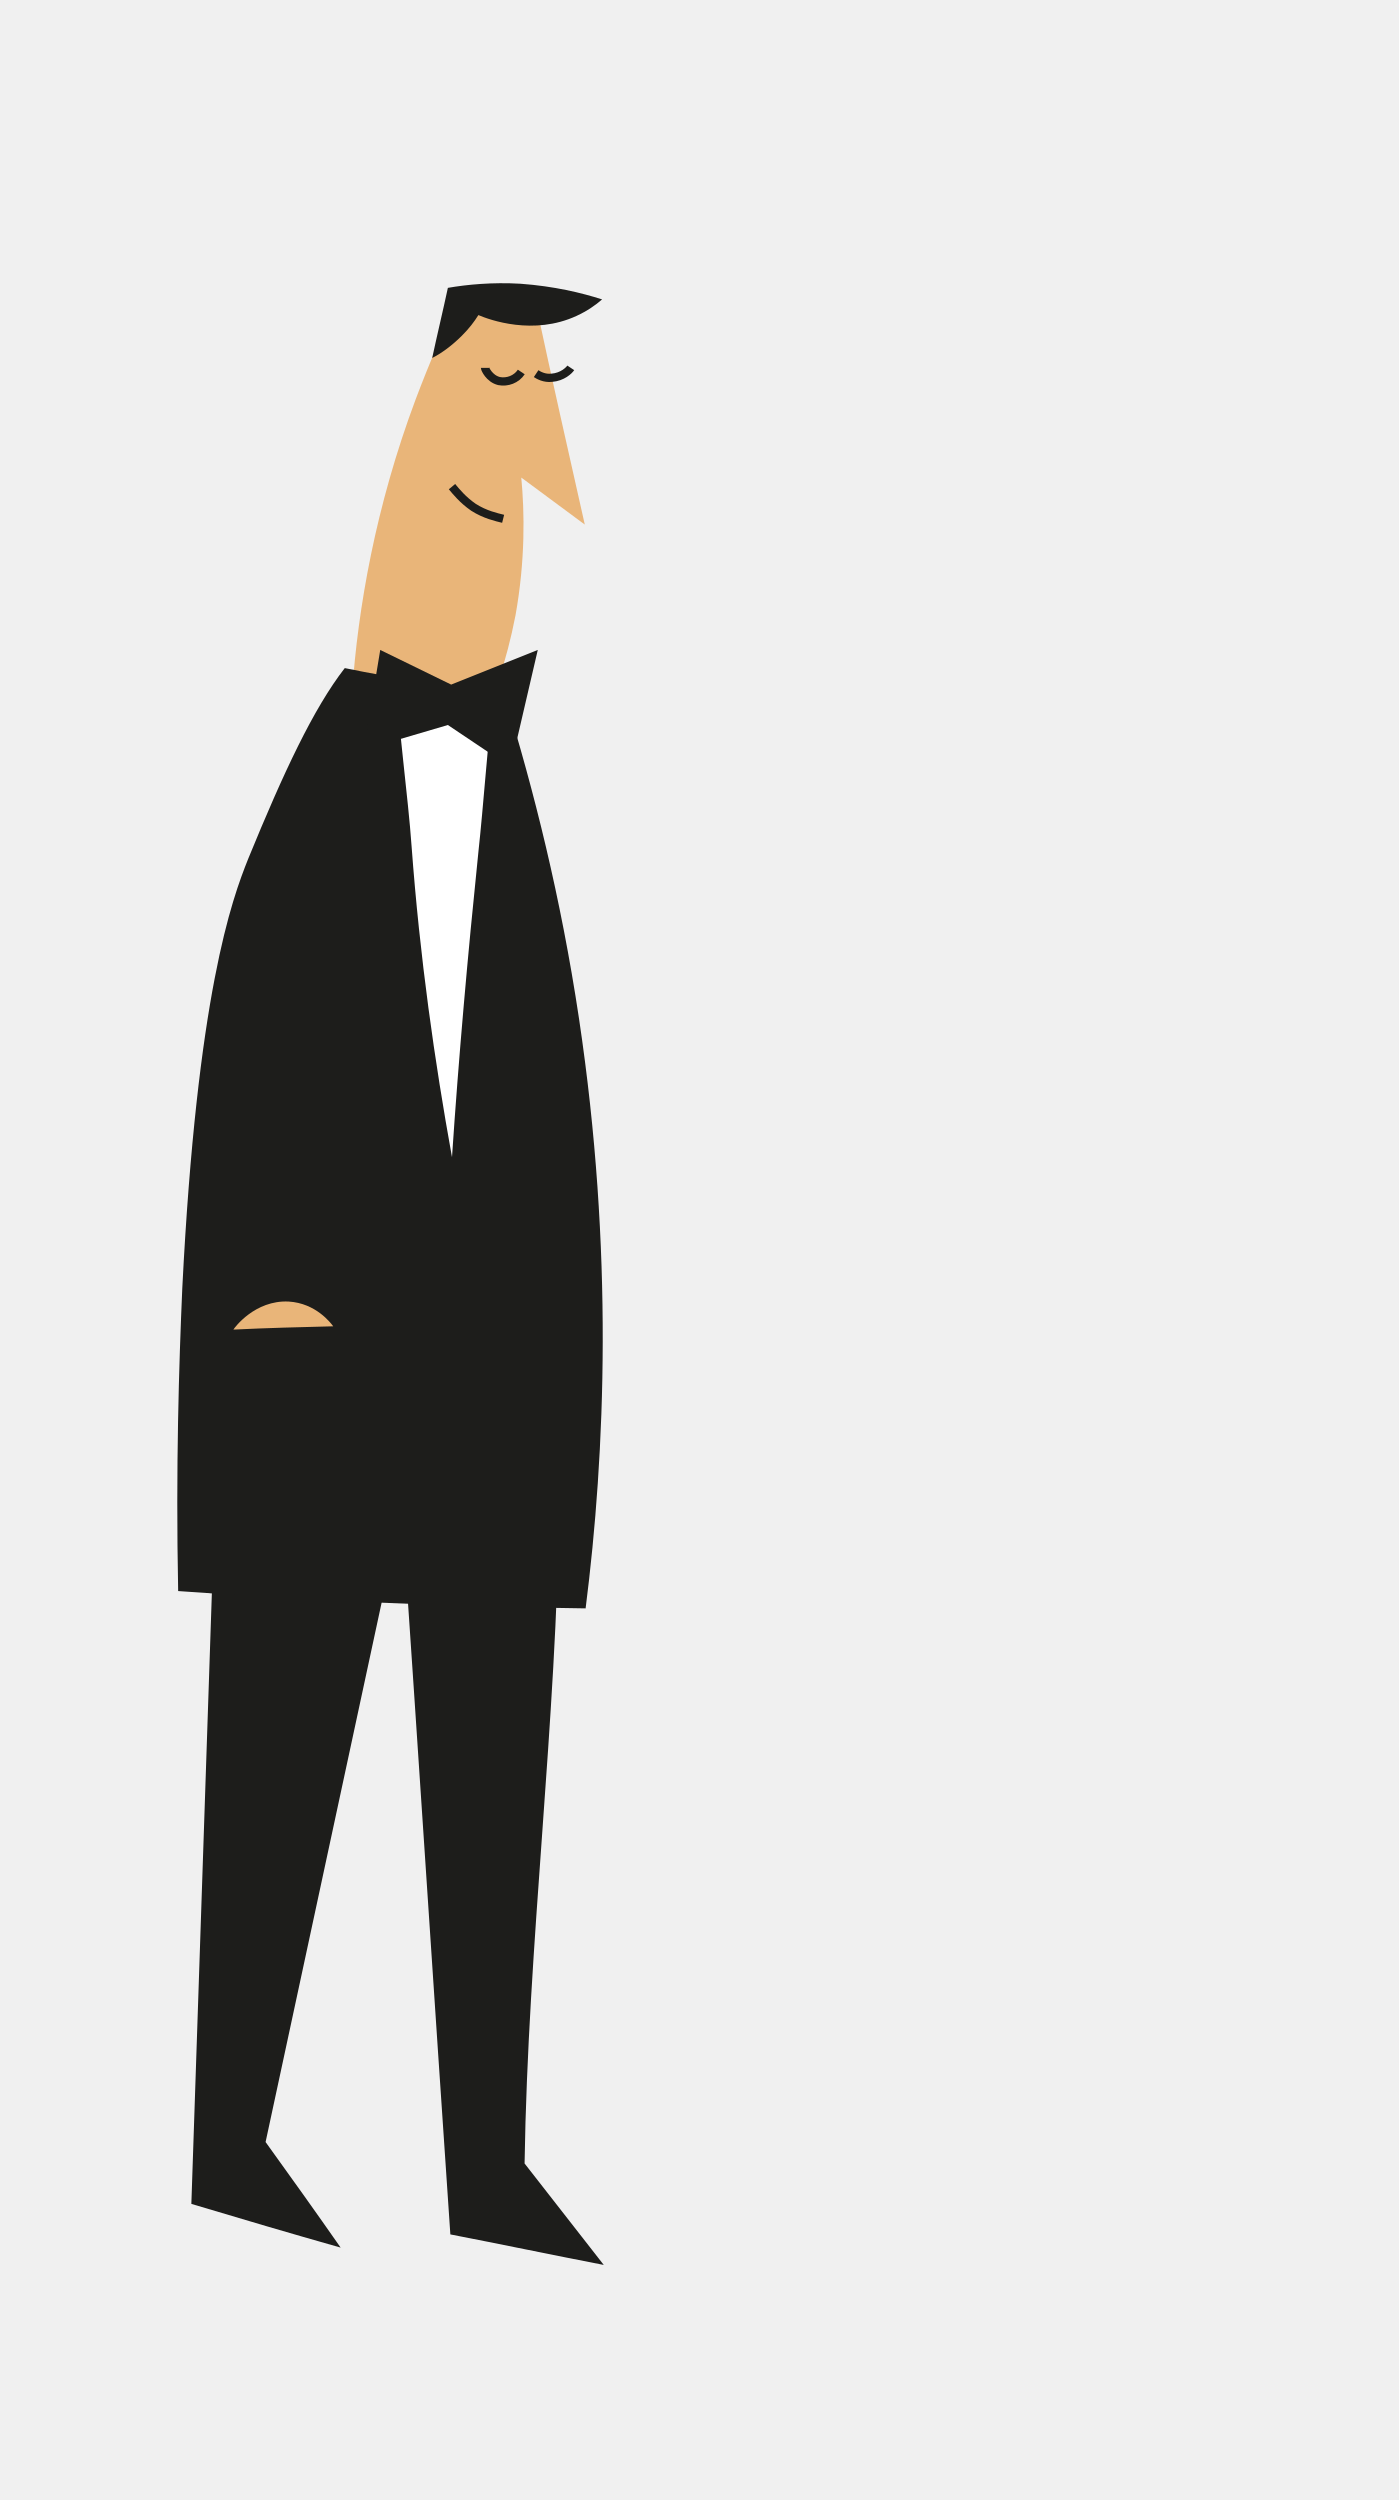
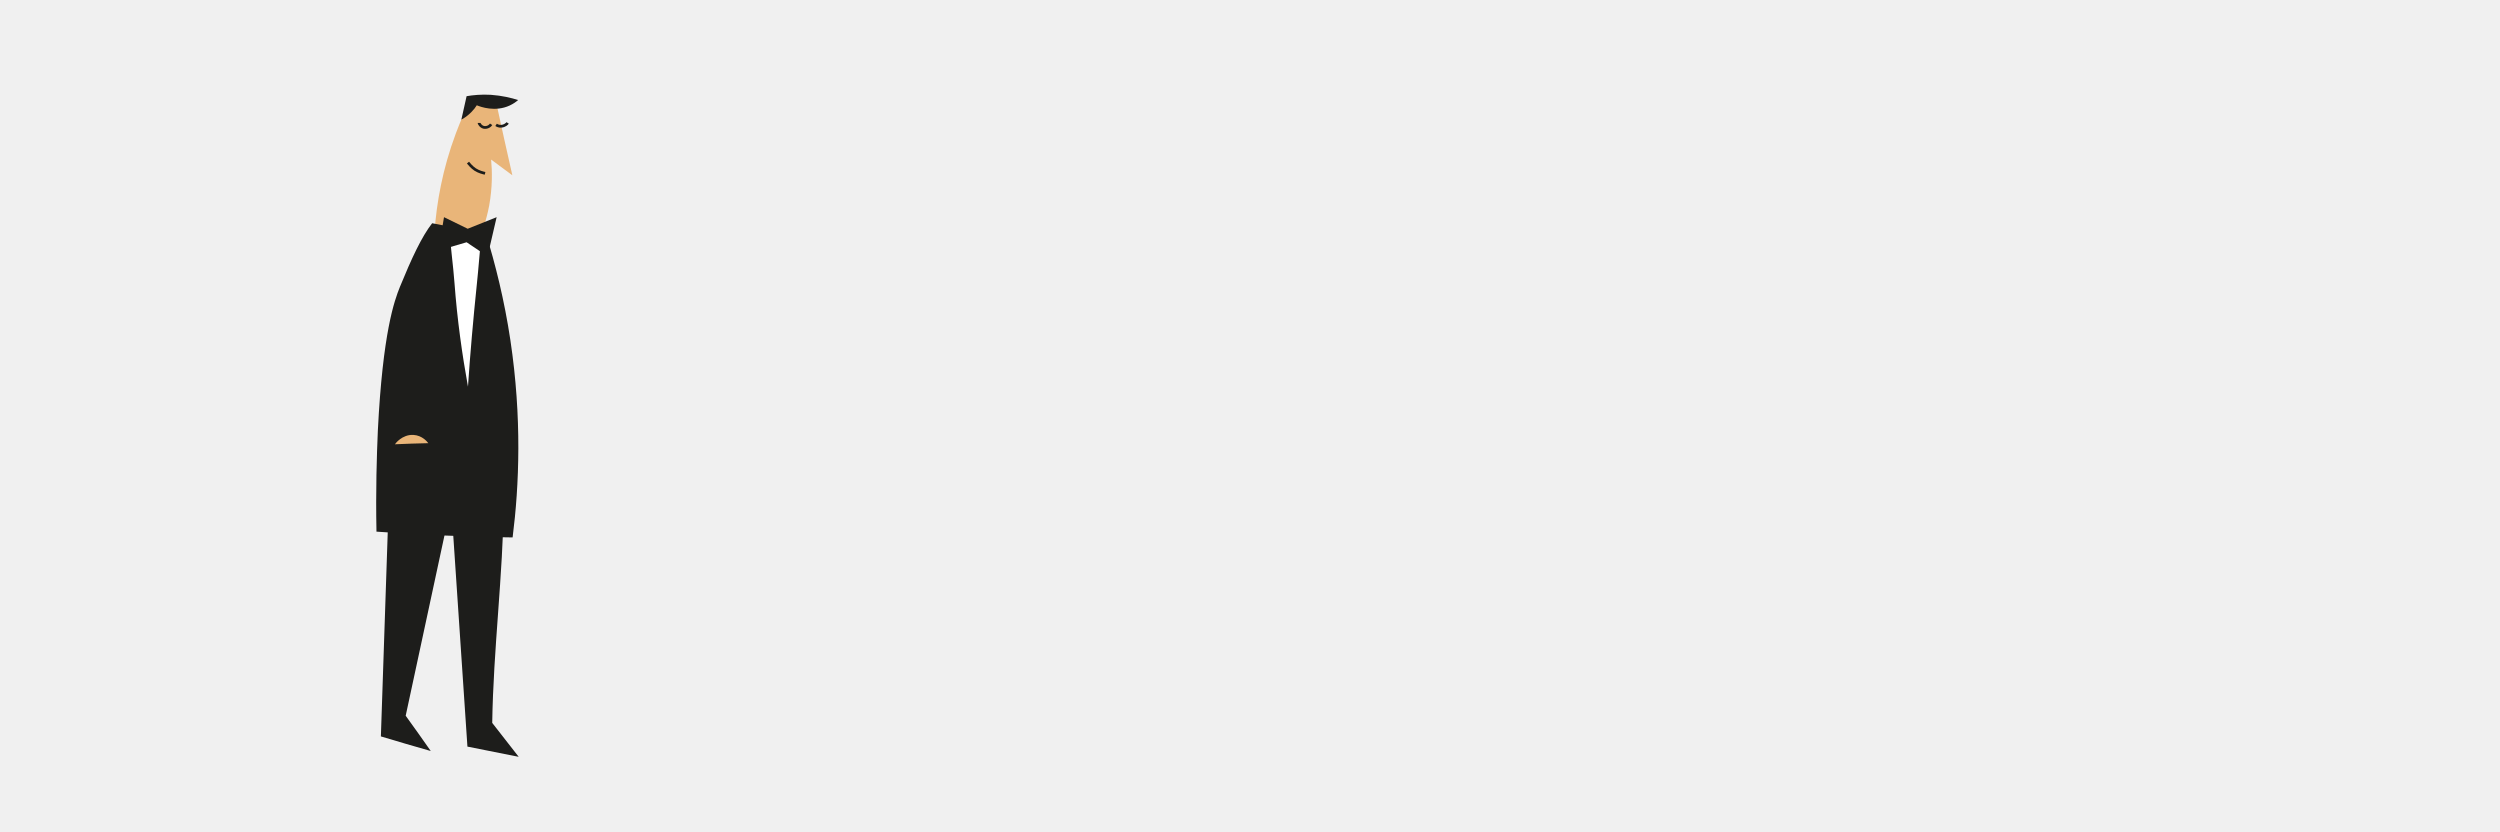
- <svg xmlns="http://www.w3.org/2000/svg" version="1.1" x="0px" y="0px" viewBox="0 0 169.5 303.1" style="enable-background:new 0 0 169.5 303.1;" xml:space="preserve">
+ <svg xmlns="http://www.w3.org/2000/svg" version="1.1" x="0px" y="0px" viewBox="-115 0 907.1 301.7" style="enable-background:new 0 0 169.5 303.1;" xml:space="preserve">
  <style type="text/css">
	.st0{fill-rule:evenodd;clip-rule:evenodd;fill:url(#SVGID_1_);}
	.st1{fill-rule:evenodd;clip-rule:evenodd;fill:url(#SVGID_2_);}
	.st2{fill-rule:evenodd;clip-rule:evenodd;fill:url(#SVGID_3_);}
	.st3{fill:#12172F;}
	.st4{fill-rule:evenodd;clip-rule:evenodd;fill:#E9B579;}
	.st5{fill-rule:evenodd;clip-rule:evenodd;fill:#1D1D1B;}
	.st6{fill-rule:evenodd;clip-rule:evenodd;fill:#271323;}
	.st7{opacity:0.49;}
	.st8{fill:#F4D47A;}
	.st9{fill-rule:evenodd;clip-rule:evenodd;fill:url(#SVGID_4_);}
	.st10{fill-rule:evenodd;clip-rule:evenodd;fill:#482F4F;}
	.st11{fill:#1D1D1B;}
	.st12{fill:none;stroke:#1D1D1B;stroke-miterlimit:10;}
	.st13{fill-rule:evenodd;clip-rule:evenodd;fill:#877997;}
	.st14{fill-rule:evenodd;clip-rule:evenodd;fill:#5D396B;}
	.st15{fill-rule:evenodd;clip-rule:evenodd;fill:#9990AD;}
	.st16{fill-rule:evenodd;clip-rule:evenodd;fill:#FF3201;}
	.st17{fill-rule:evenodd;clip-rule:evenodd;fill:#FFFFFF;}
	.st18{fill-rule:evenodd;clip-rule:evenodd;fill:#5F4761;}
	.st19{fill-rule:evenodd;clip-rule:evenodd;fill:url(#SVGID_5_);}
	.st20{fill-rule:evenodd;clip-rule:evenodd;fill:#F4D47A;}
	.st21{fill-rule:evenodd;clip-rule:evenodd;fill:url(#SVGID_6_);}
	.st22{fill-rule:evenodd;clip-rule:evenodd;fill:#553D57;}
	.st23{opacity:0.53;fill-rule:evenodd;clip-rule:evenodd;fill:#E9B579;}
	.st24{fill:#E9B579;}
	.st25{opacity:0.62;fill-rule:evenodd;clip-rule:evenodd;fill:#E9B579;}
	.st26{fill-rule:evenodd;clip-rule:evenodd;fill:none;stroke:#1D1D1B;stroke-miterlimit:10;}
	.st27{fill-rule:evenodd;clip-rule:evenodd;fill:#291B32;}
	.st28{fill-rule:evenodd;clip-rule:evenodd;fill:#482F43;}
	.st29{fill-rule:evenodd;clip-rule:evenodd;fill:#7C637C;}
	.st30{fill:url(#SVGID_7_);}
	.st31{fill:#232E4F;}
	.st32{fill:#FFFFFF;}
	.st33{fill:#E2E3E4;}
	.st34{fill:#F5F6F6;}
	.st35{fill:#FF3200;}
	.st36{fill:#C22600;}
	.st37{fill:#E3C571;}
	.st38{fill:#E6E7E8;}
	.st39{opacity:0.3;fill:#1D1D1B;}
	.st40{fill:#F9F8F7;}
	.st41{fill:#3A4D57;}
	.st42{fill:none;}
	.st43{fill:none;stroke:url(#SVGID_8_);stroke-width:3.801;stroke-miterlimit:10;}
	.st44{fill-rule:evenodd;clip-rule:evenodd;fill:url(#SVGID_9_);}
	.st45{fill-rule:evenodd;clip-rule:evenodd;fill:url(#SVGID_10_);}
	.st46{fill-rule:evenodd;clip-rule:evenodd;fill:url(#SVGID_11_);}
	.st47{opacity:0.5;}
	.st48{fill:none;stroke:url(#SVGID_12_);stroke-width:3.801;stroke-miterlimit:10;}
	.st49{fill-rule:evenodd;clip-rule:evenodd;fill:url(#SVGID_13_);}
	.st50{opacity:0.3;fill-rule:evenodd;clip-rule:evenodd;fill:#1D1D1B;}
</style>
  <g id="Слой_2">
</g>
  <g id="Слой_1">
    <path class="st5" d="M25.9,186.8c-0.9,26.8-1.8,53.6-2.7,80.4c6,1.8,12.1,3.6,18.1,5.3c-3-4.3-6-8.5-9.1-12.8   c5.5-25.6,11-51.1,16.5-76.7c2,29.3,3.9,58.6,5.9,87.9c6.2,1.2,12.4,2.5,18.6,3.7c-3.2-4.1-6.4-8.2-9.6-12.3   c0.4-26.6,3.9-53.5,4.2-80.1c-3-7.3-12.5-12.3-19.7-13.1C38.5,168.2,28.4,175.5,25.9,186.8z" />
    <path class="st4" d="M42.7,83.8c5.1,1.6,10.3,3.1,15.4,4.7c1.6-3.5,3.3-8.2,4.4-13.9c1.2-6.7,1.1-12.5,0.7-16.7   c2.6,1.9,5.1,3.8,7.7,5.7c-2-8.9-4-17.7-5.9-26.6c-3.1-0.4-6.2-0.7-9.2-1.1c-1.9,3.8-3.7,8-5.4,12.5C45.5,61.5,43.4,73.8,42.7,83.8   z" />
    <path class="st26" d="M54.8,59c0.5,0.6,1.3,1.6,2.6,2.5c1.4,0.9,2.8,1.2,3.6,1.4" />
    <path class="st26" d="M58.8,44.6c0,0.1,0.5,1.3,1.7,1.6c1,0.2,2.1-0.2,2.7-1.1" />
    <path class="st26" d="M65,45.3c0.3,0.2,1,0.6,1.9,0.5c1.3-0.1,2.1-0.9,2.3-1.2" />
    <path class="st5" d="M41.8,81c-3.8,4.9-7.4,12.6-11.7,23.1c-2,5-6.2,16.4-8,52.1c-0.4,9.2-0.8,21.7-0.5,36.7   c7.1,0.5,14.4,1,21.8,1.3c9.5,0.4,18.7,0.7,27.6,0.8c2.4-18.9,3.4-43.4-0.8-71.5c-2.2-14.7-5.5-27.8-9-39.1   C55.4,83.4,47.6,82.2,41.8,81z" />
    <path class="st11" d="M73,36.3c-0.8,0.7-1.8,1.4-3.1,2c-5.2,2.4-10.5,0.5-11.9-0.1c-0.5,0.8-1.1,1.6-2,2.5   c-1.3,1.3-2.6,2.2-3.6,2.7c0.6-2.8,1.3-5.7,1.9-8.5c2.3-0.4,5.4-0.7,8.8-0.5C67.2,34.7,70.5,35.5,73,36.3z" />
    <path class="st17" d="M48,81.9c0.2,5.5,1.5,14.9,1.9,20.7c1,13.5,2.8,26.1,4.9,37.7c0.8-12,1.9-24.4,3.2-37   c0.6-5.5,1.2-13.8,1.8-19.1C56.2,83.7,51.6,82.4,48,81.9z" />
    <polygon class="st5" points="46.1,78.8 44.1,90.9 54.3,87.9 61.9,93 65.2,78.8 54.7,83  " />
    <path class="st4" d="M28.3,161.2c0.1-0.2,2.6-3.6,6.7-3.4c3.3,0.2,5.1,2.6,5.4,3C36.4,160.9,32.4,161,28.3,161.2z" />
  </g>
</svg>
